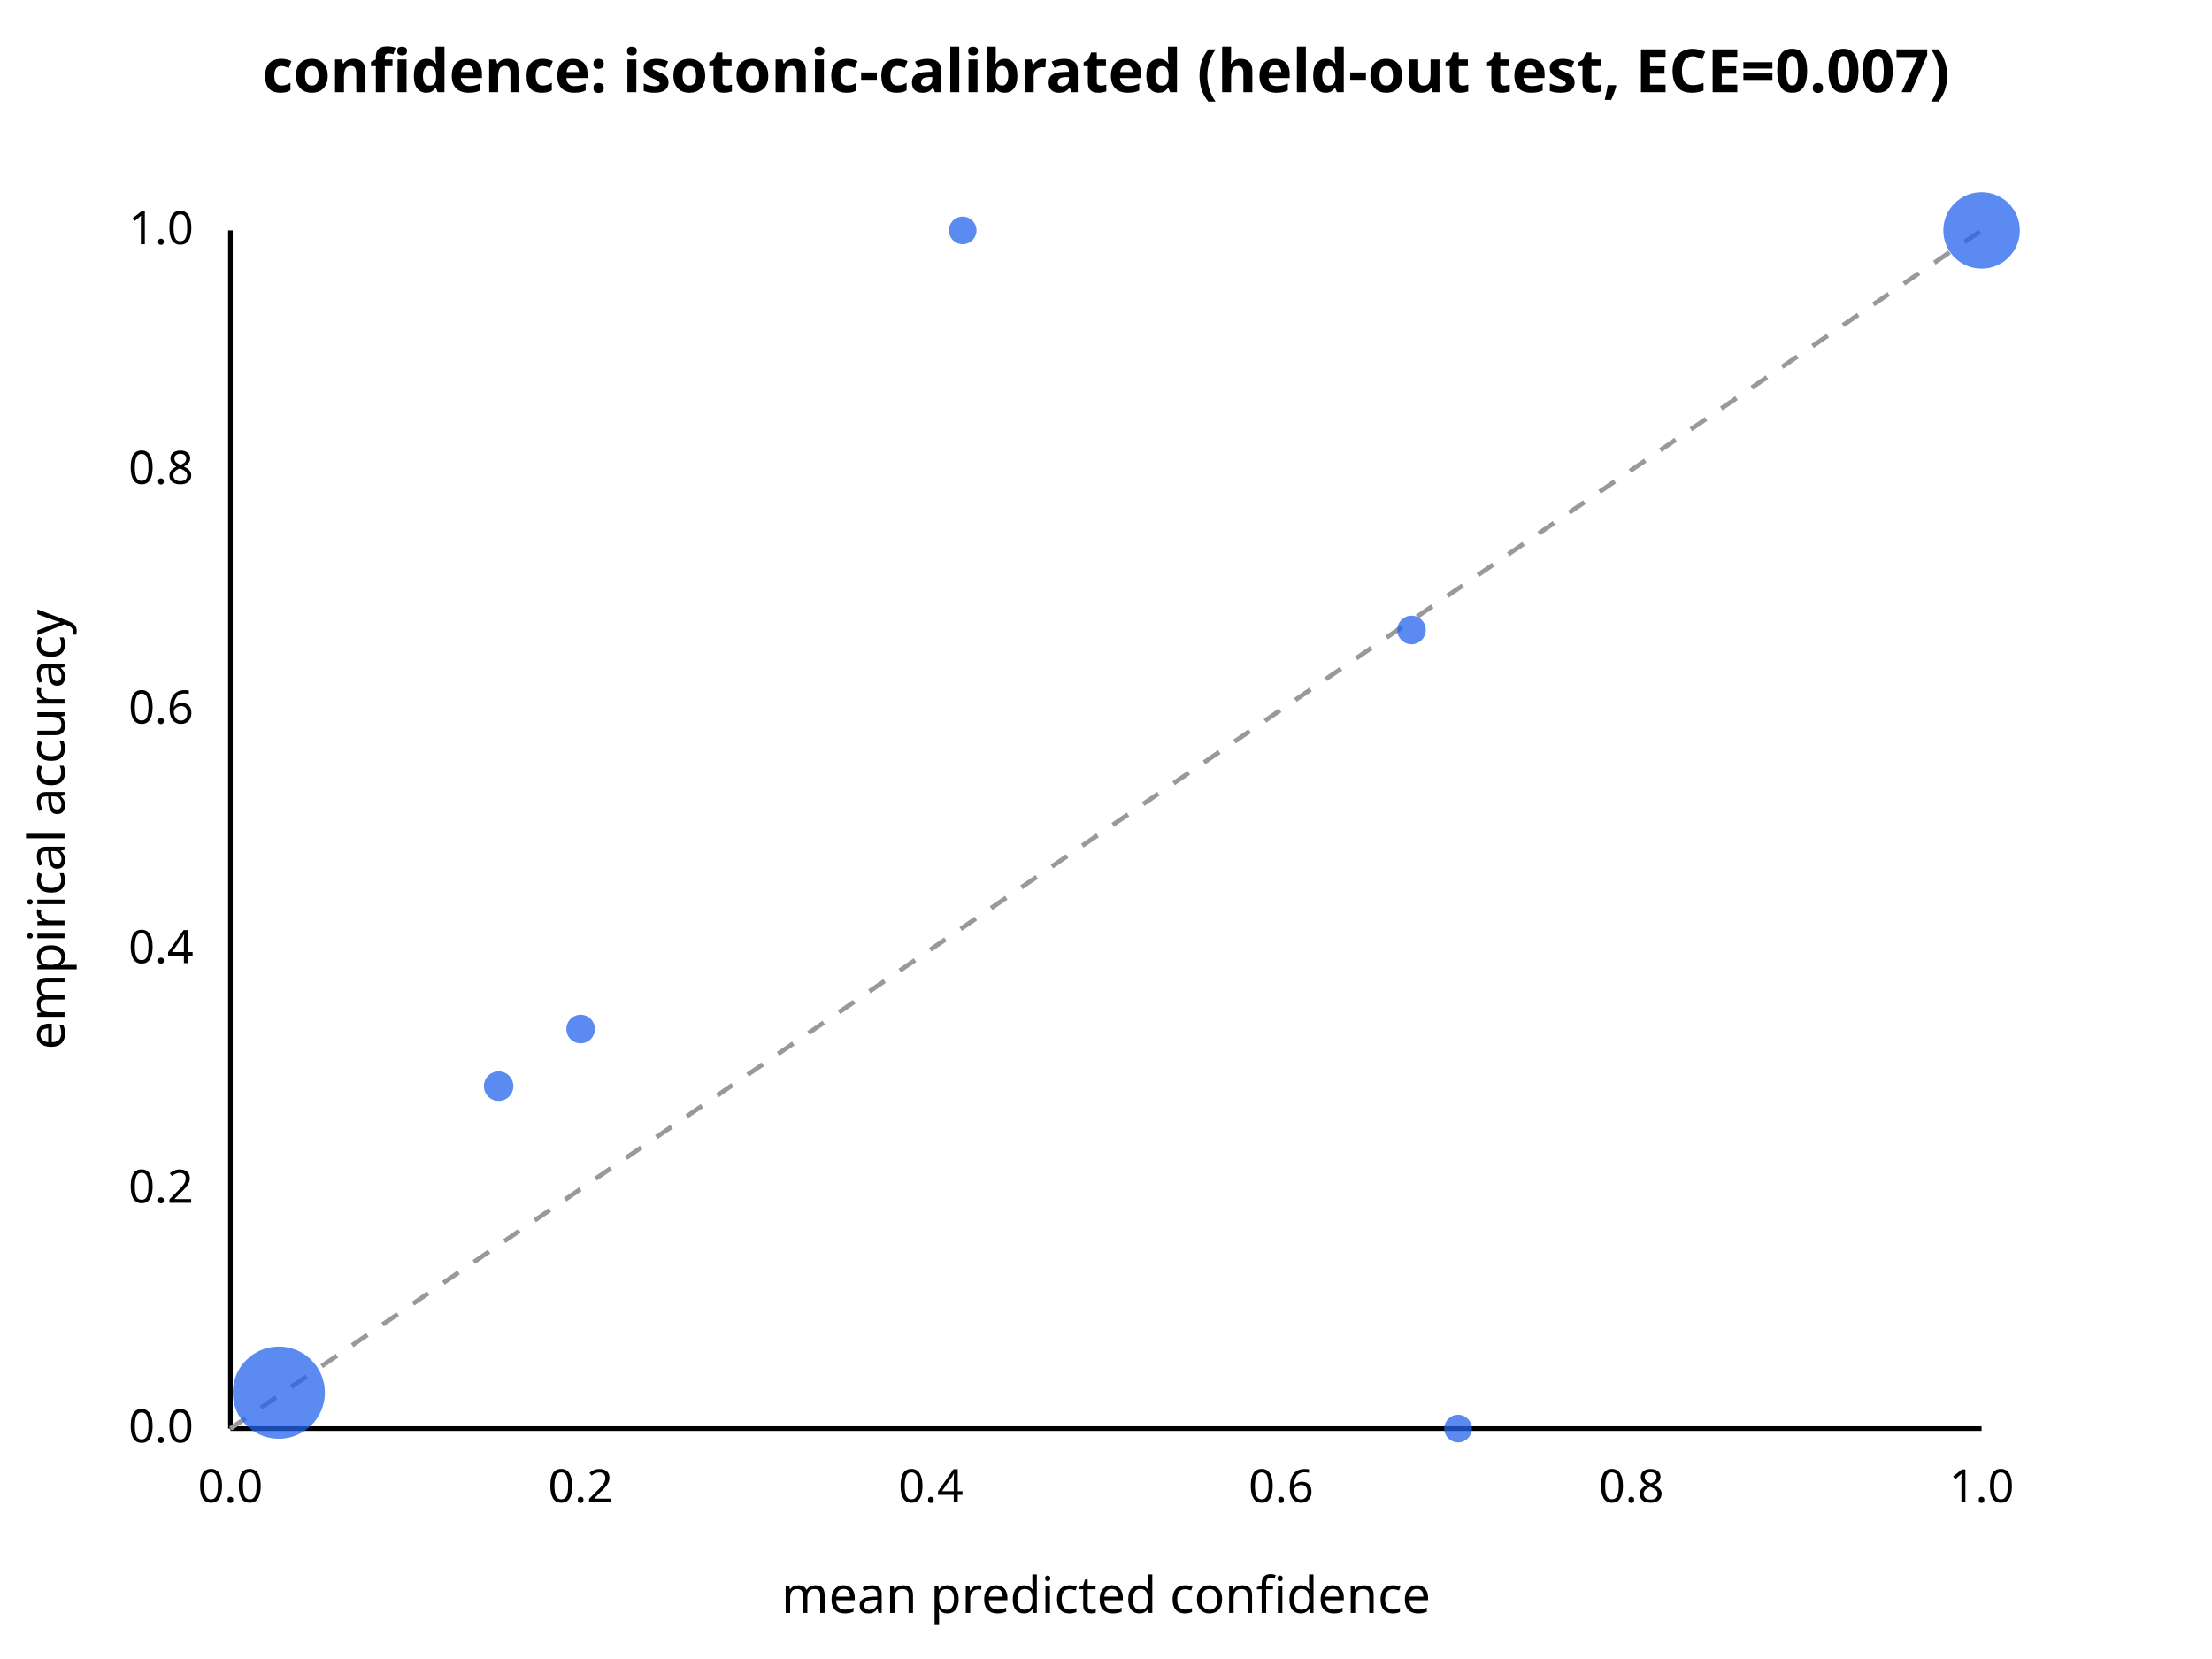
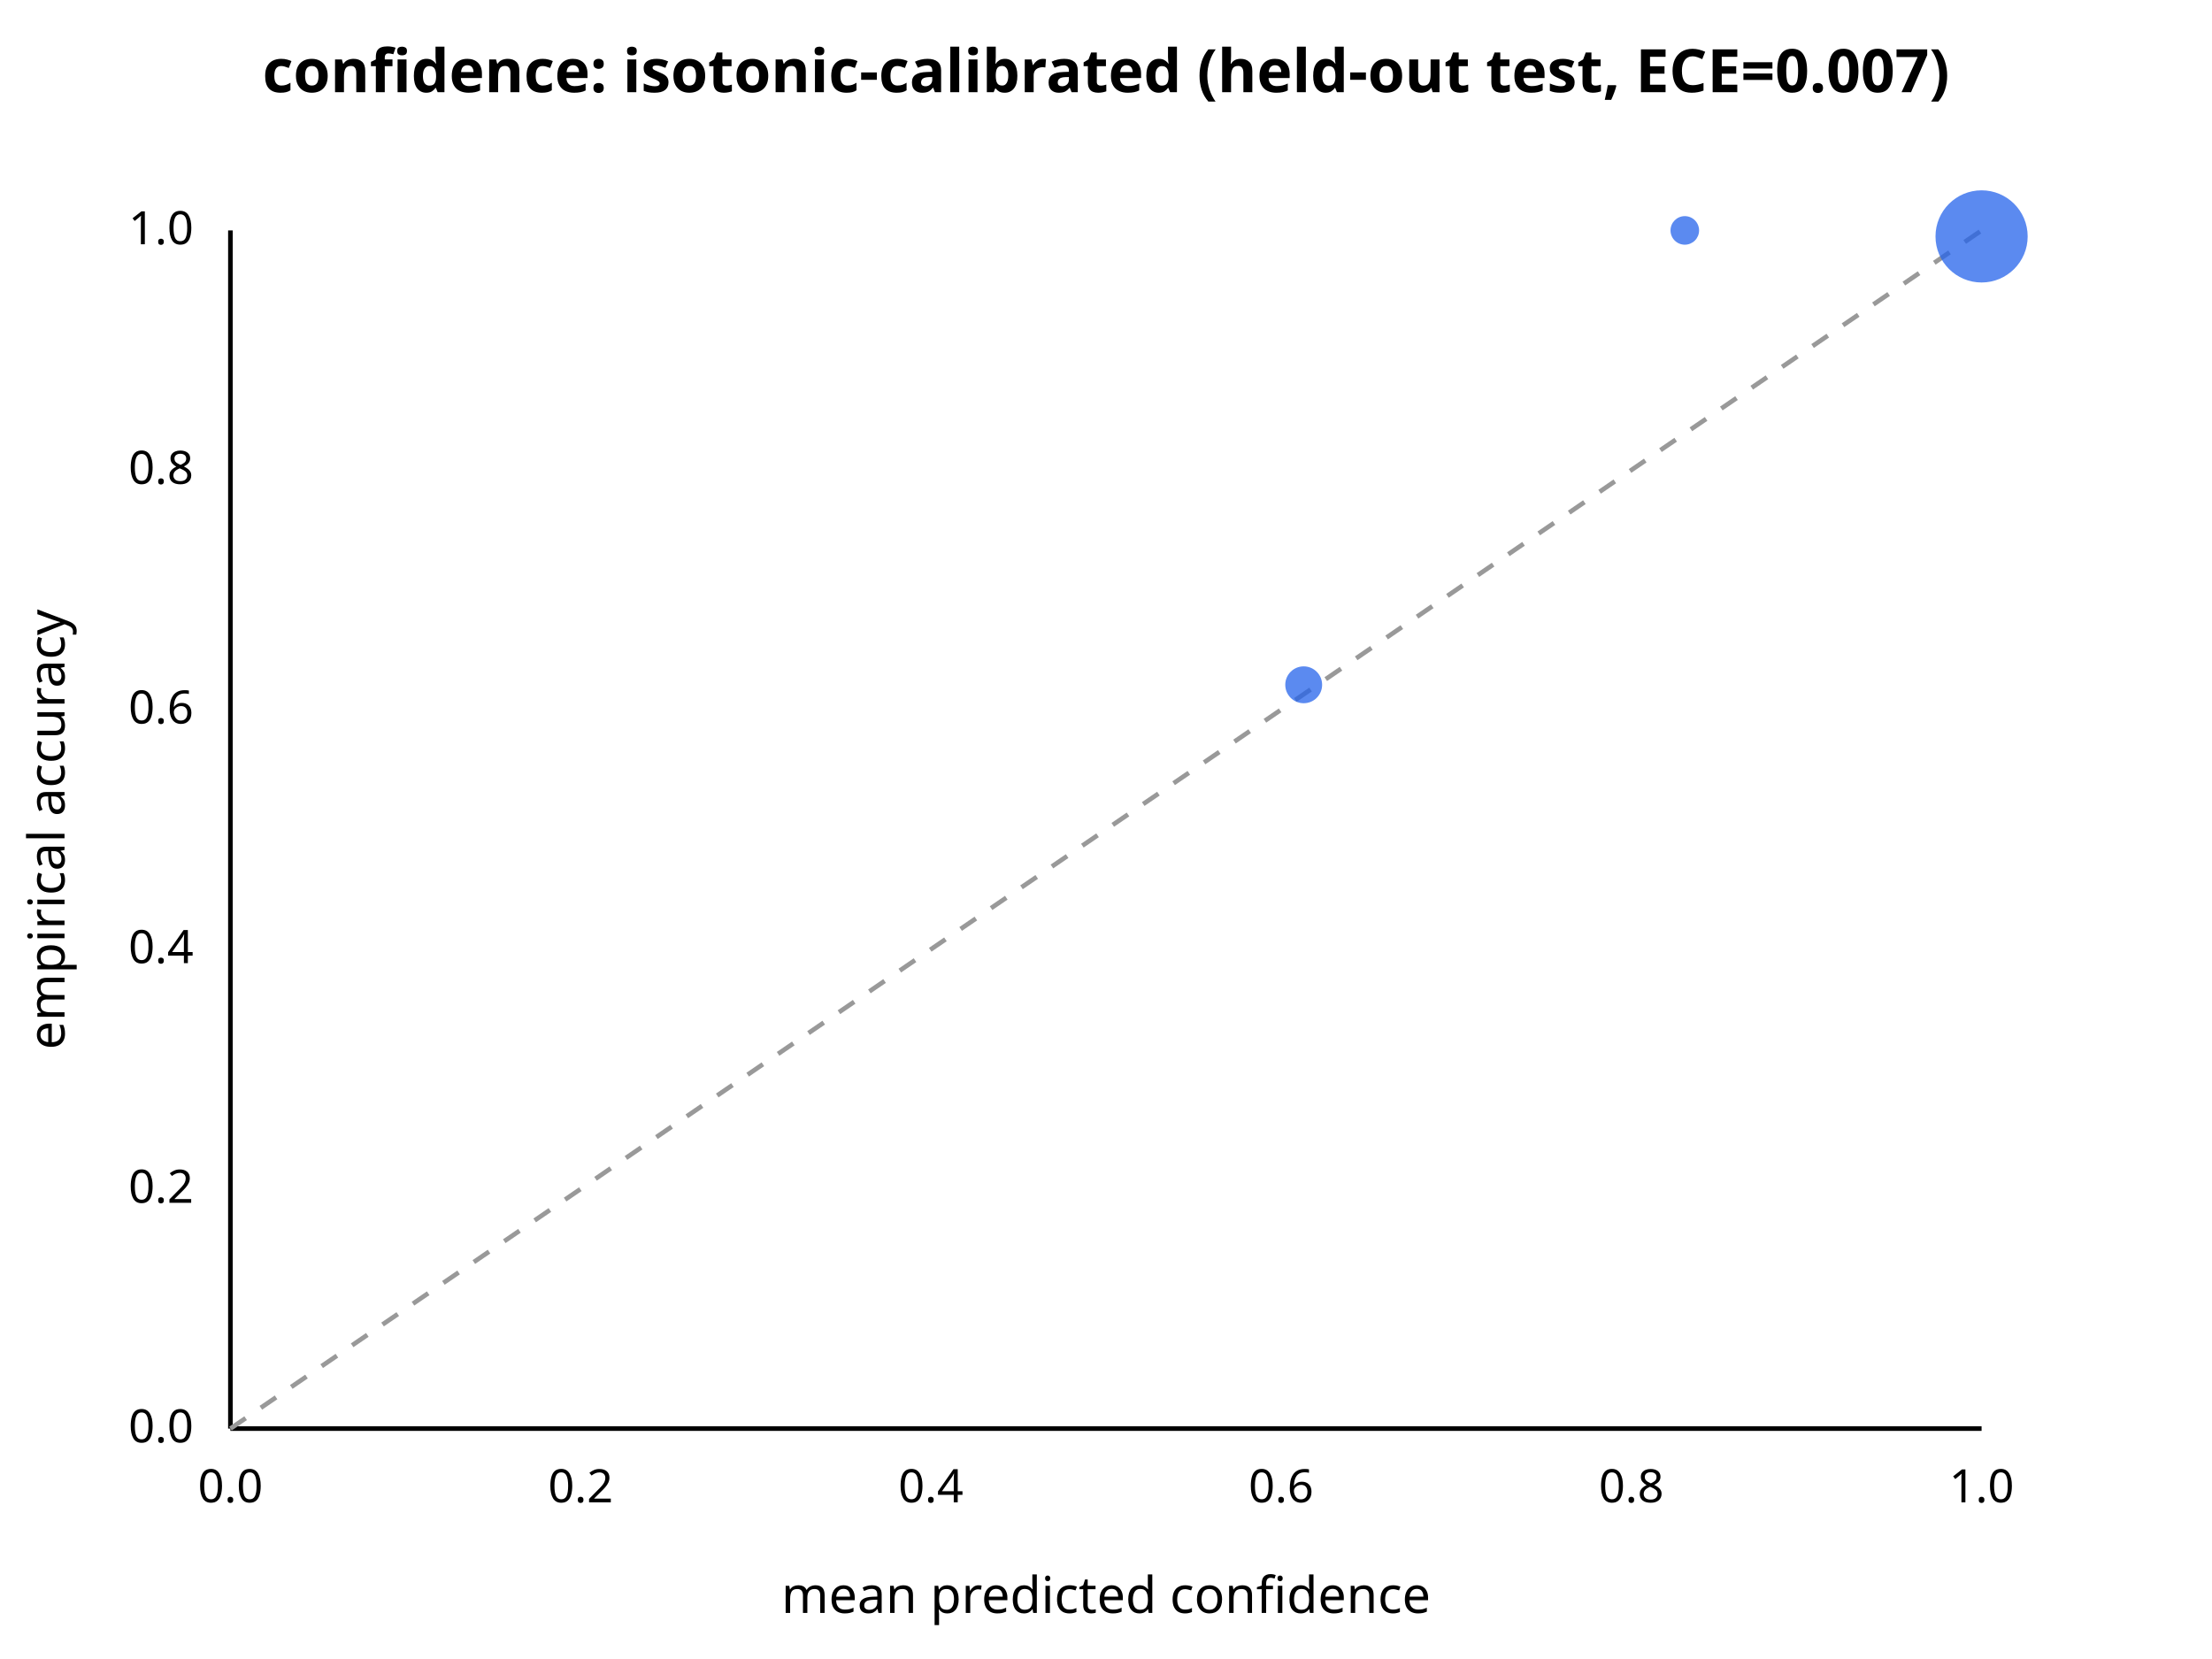
<svg xmlns="http://www.w3.org/2000/svg" viewBox="0 0 480 360" font-family="sans-serif">
  <rect width="480" height="360" fill="white" />
  <text x="240.0" y="20" font-size="13" text-anchor="middle" font-weight="bold">confidence: isotonic-calibrated (held-out test, ECE=0.007)</text>
  <line x1="50" y1="310" x2="50" y2="50" stroke="black" stroke-width="1" />
  <line x1="50" y1="310" x2="430" y2="310" stroke="black" stroke-width="1" />
  <line x1="50.0" y1="310.0" x2="430.0" y2="50.0" stroke="#999" stroke-dasharray="4,4" />
  <text x="50.0" y="326" font-size="10" text-anchor="middle">0.0</text>
  <text x="42" y="313.0" font-size="10" text-anchor="end">0.0</text>
  <text x="126.0" y="326" font-size="10" text-anchor="middle">0.2</text>
  <text x="42" y="261.0" font-size="10" text-anchor="end">0.2</text>
  <text x="202.0" y="326" font-size="10" text-anchor="middle">0.4</text>
  <text x="42" y="209.0" font-size="10" text-anchor="end">0.4</text>
  <text x="278.0" y="326" font-size="10" text-anchor="middle">0.6</text>
  <text x="42" y="157.0" font-size="10" text-anchor="end">0.6</text>
  <text x="354.0" y="326" font-size="10" text-anchor="middle">0.8</text>
  <text x="42" y="105.0" font-size="10" text-anchor="end">0.8</text>
  <text x="430.0" y="326" font-size="10" text-anchor="middle">1.0</text>
  <text x="42" y="53.0" font-size="10" text-anchor="end">1.0</text>
-   <circle cx="60.5" cy="302.2" r="10.0" fill="#2563eb" fill-opacity="0.75" />
-   <circle cx="108.2" cy="235.7" r="3.2" fill="#2563eb" fill-opacity="0.75" />
-   <circle cx="126.0" cy="223.3" r="3.1" fill="#2563eb" fill-opacity="0.75" />
-   <circle cx="208.9" cy="50.0" r="3.0" fill="#2563eb" fill-opacity="0.75" />
-   <circle cx="306.3" cy="136.7" r="3.1" fill="#2563eb" fill-opacity="0.75" />
-   <circle cx="316.4" cy="310.0" r="3.0" fill="#2563eb" fill-opacity="0.75" />
-   <circle cx="430.0" cy="50.0" r="8.3" fill="#2563eb" fill-opacity="0.75" />
+   <circle cx="282.9" cy="148.6" r="4.0" fill="#2563eb" fill-opacity="0.75" />
+   <circle cx="365.6" cy="50.0" r="3.1" fill="#2563eb" fill-opacity="0.75" />
+   <circle cx="430.0" cy="51.3" r="10.0" fill="#2563eb" fill-opacity="0.75" />
  <text x="240.0" y="350" font-size="11" text-anchor="middle">mean predicted confidence</text>
  <text x="14" y="180.0" font-size="11" text-anchor="middle" transform="rotate(-90 14 180.0)">empirical accuracy</text>
</svg>
